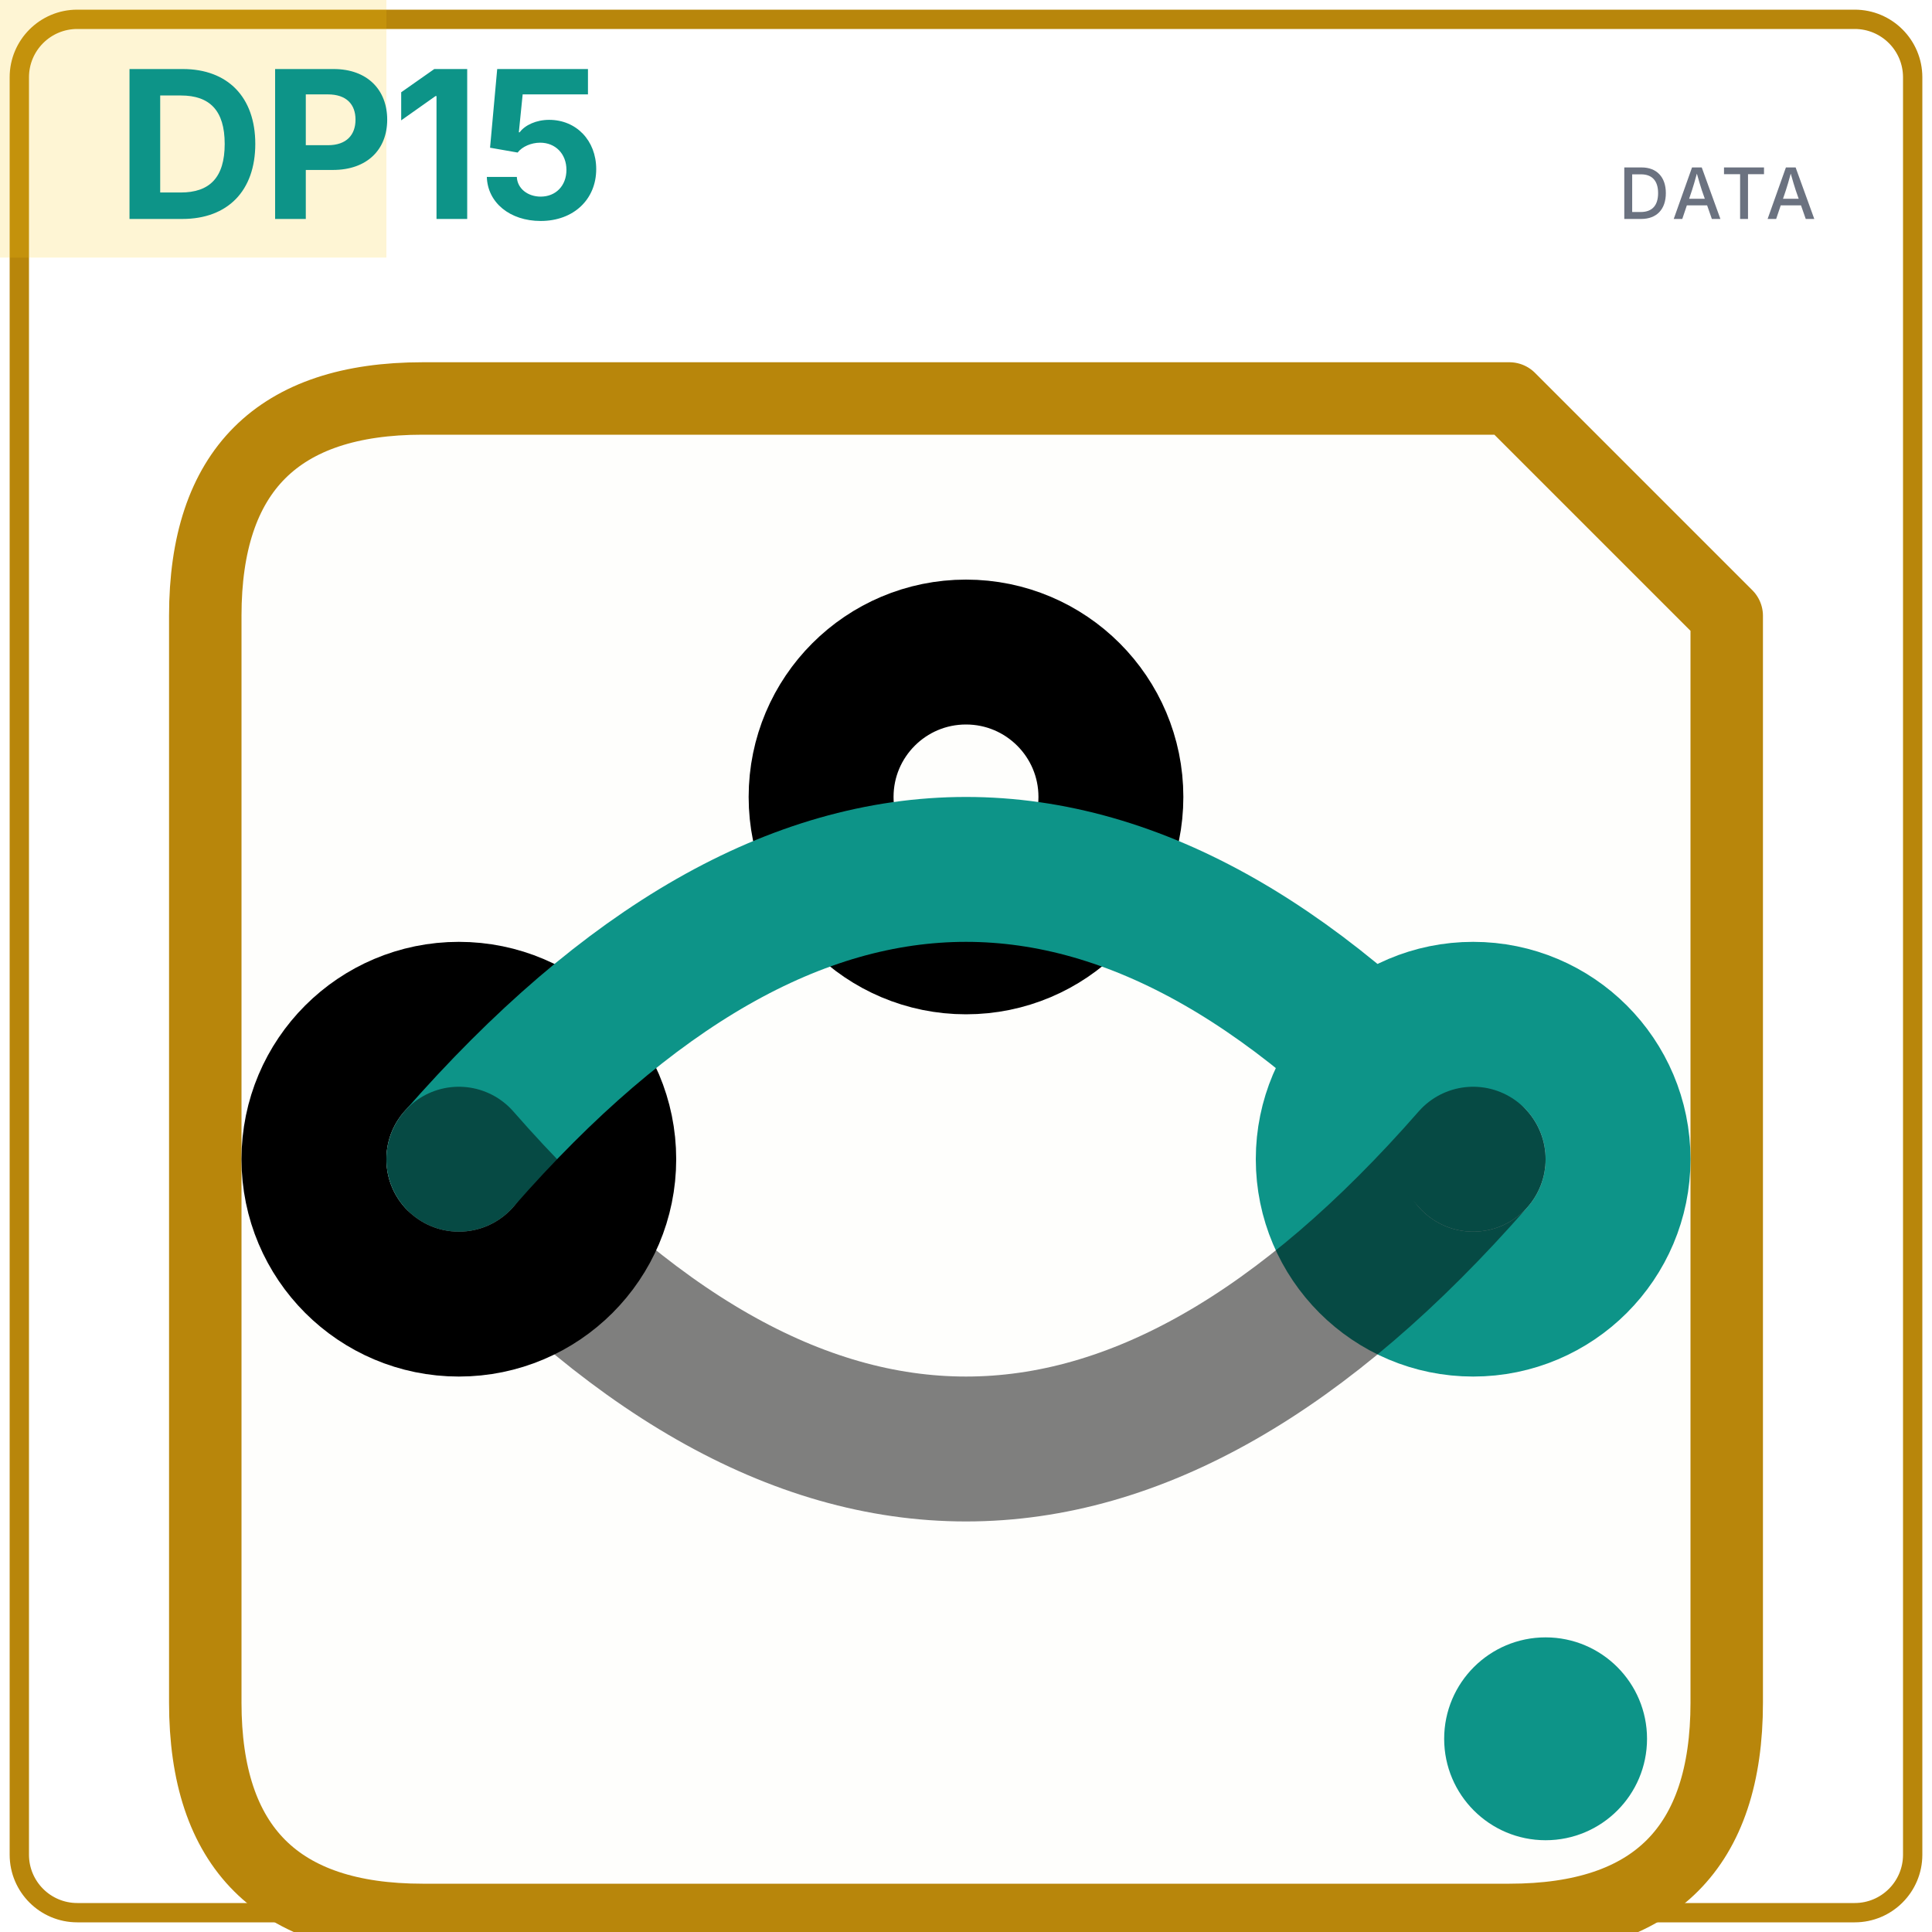
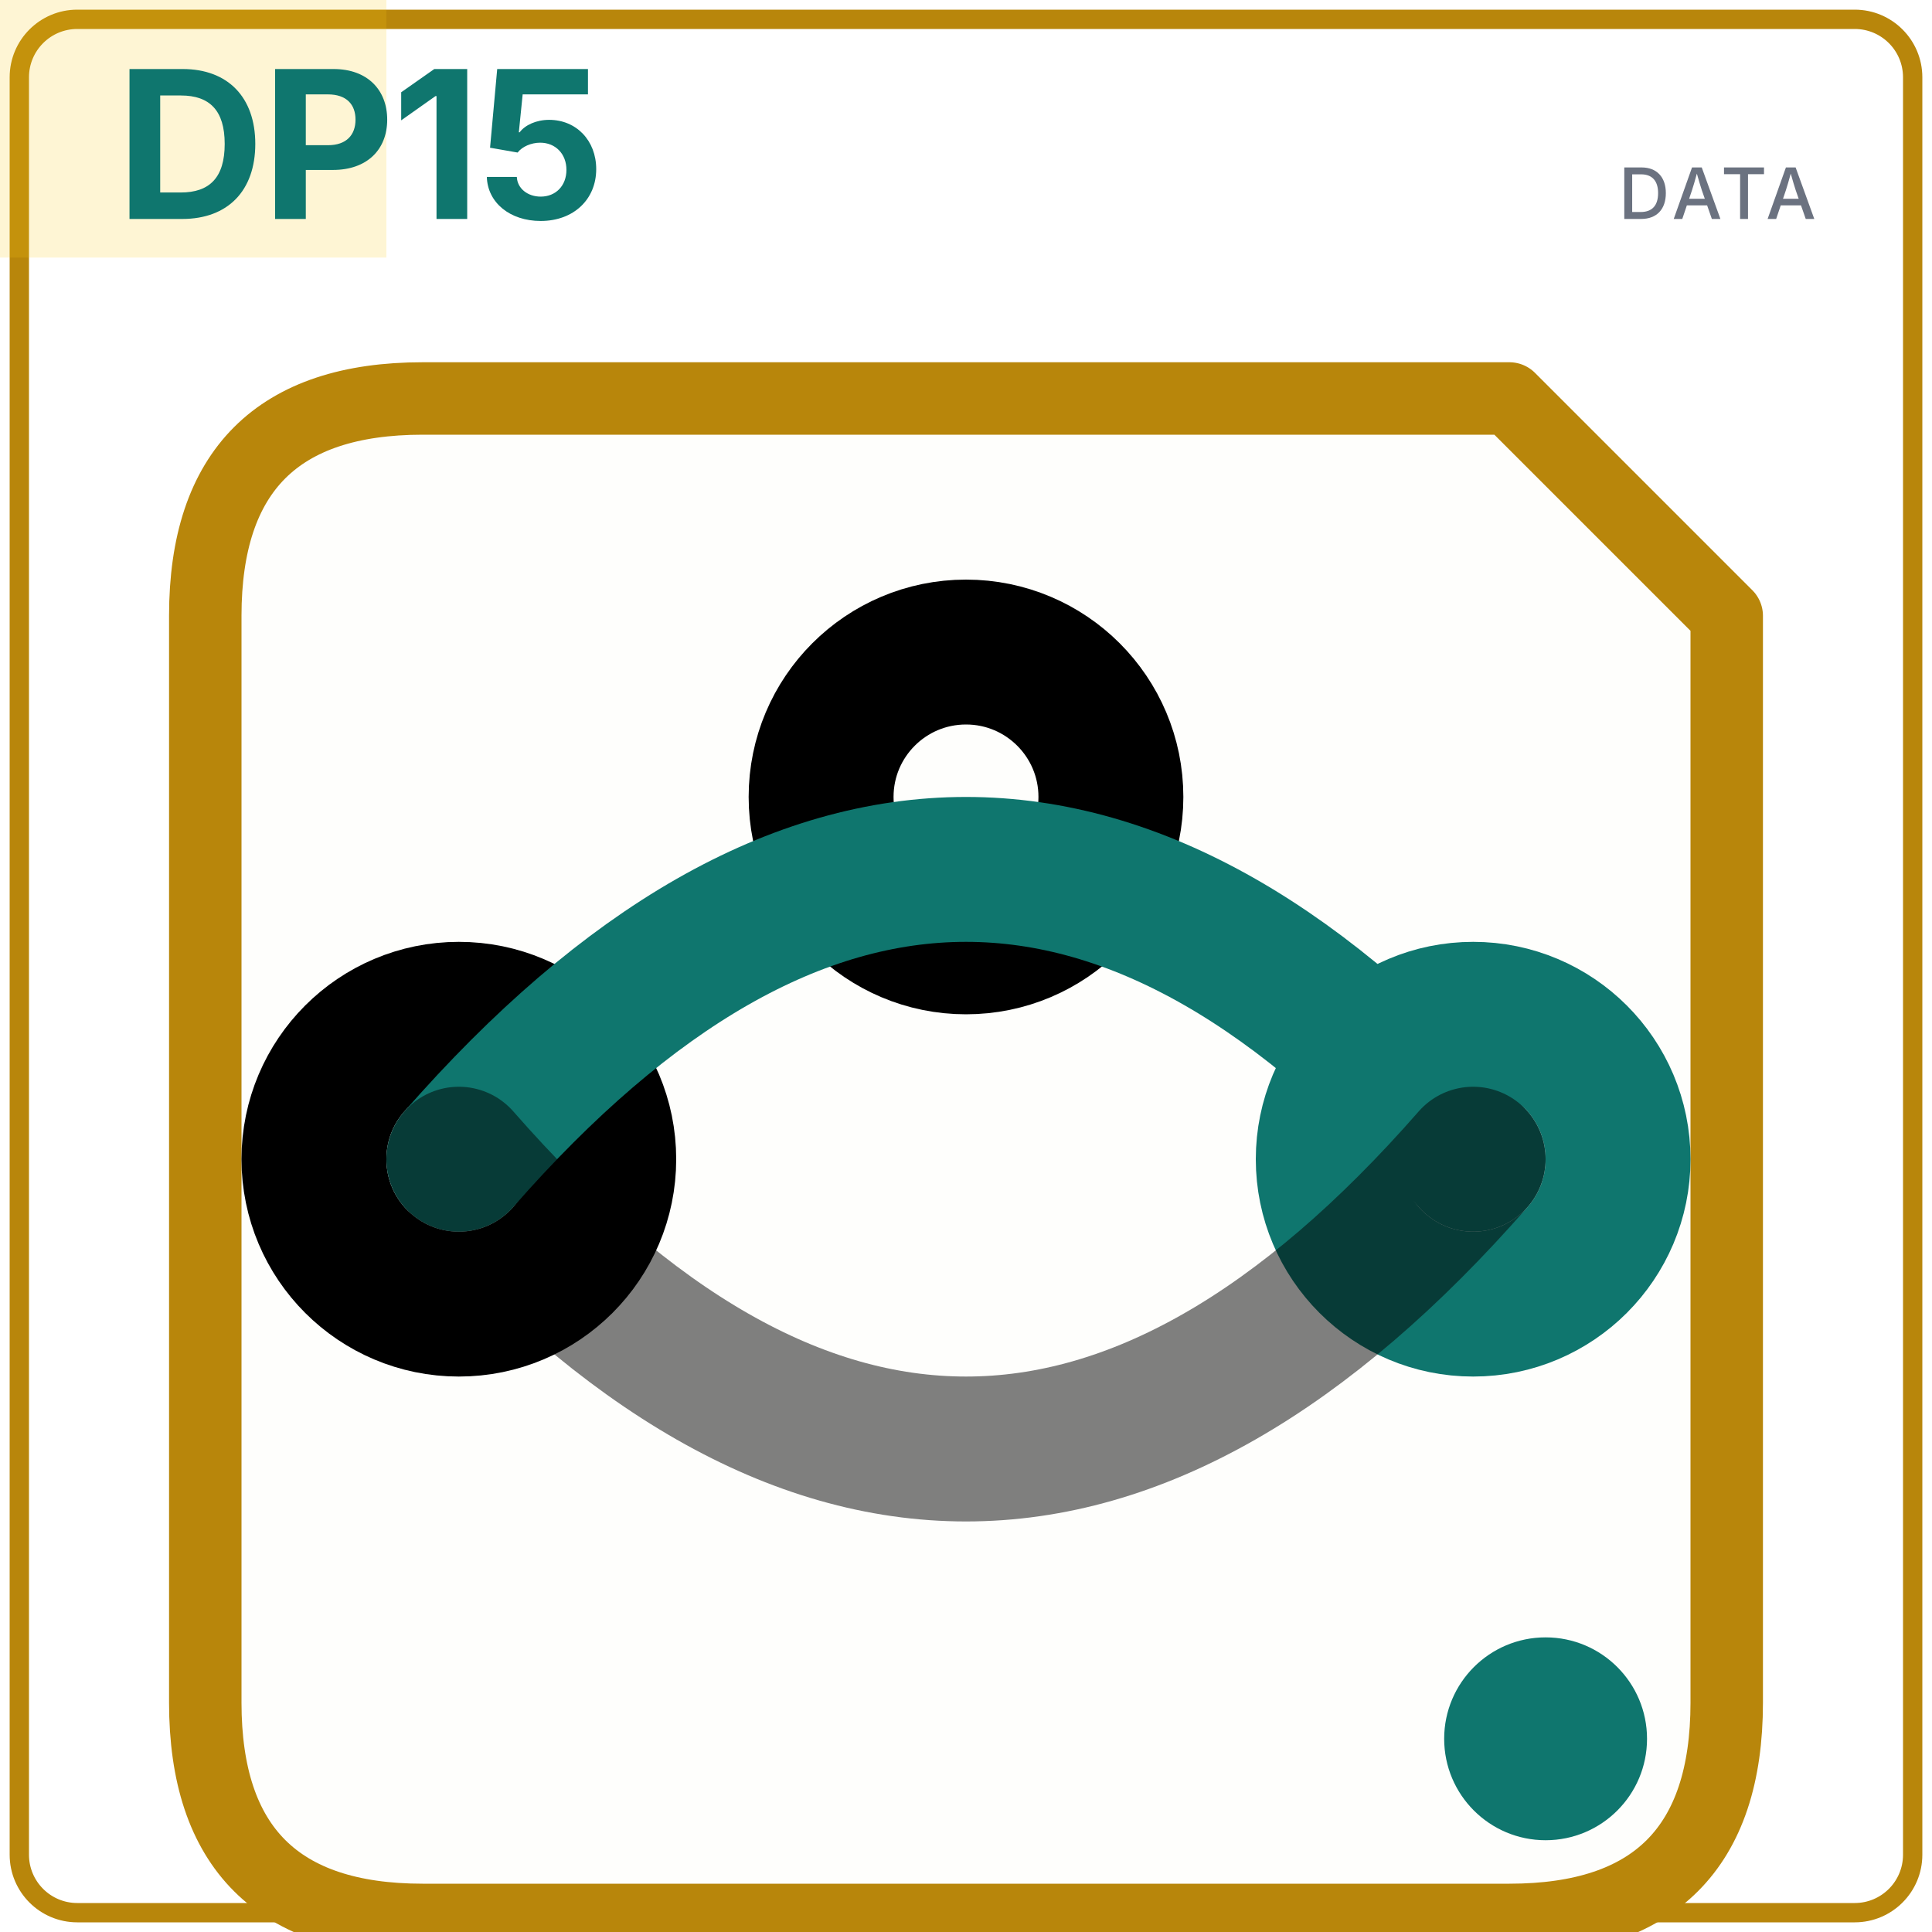
<svg xmlns="http://www.w3.org/2000/svg" viewBox="0 0 600 600" width="600" height="600" role="img" aria-labelledby="t">
  <rect width="600" height="600" fill="#ffffff" />
  <rect x="6" y="6" width="588" height="588" rx="18" fill="none" stroke="#b8860b" stroke-width="6" />
  <rect x="0" y="0" width="120" height="80" fill="#facc15" fill-opacity="0.18" />
-   <text x="36" y="68" font-family="Inter, &quot;SF Pro Text&quot;, &quot;Segoe UI&quot;, system-ui, sans-serif" font-size="64" font-weight="700" fill="#0d9488" letter-spacing="-1">DP15</text>
+   <text x="36" y="68" font-family="Inter, &quot;SF Pro Text&quot;, &quot;Segoe UI&quot;, system-ui, sans-serif" font-size="64" font-weight="700" fill="#0f766e" letter-spacing="-1">DP15</text>
  <text x="564" y="68" font-family="Inter, &quot;SF Pro Text&quot;, &quot;Segoe UI&quot;, system-ui, sans-serif" font-size="22" font-weight="500" fill="#6b7280" text-anchor="end" letter-spacing="1.5">DATA</text>
  <svg x="30" y="90" width="540" height="540" viewBox="0 0 24 24" fill="none" stroke="#1f2937" stroke-width="2" stroke-linecap="round" stroke-linejoin="round">
    <path d="M 4.5 1.5 L 19.5 1.5 L 22.5 4.5 L 22.5 19.5 Q 22.5 22.5 19.5 22.5 L 4.5 22.5 Q 1.5 22.5 1.5 19.5 L 1.5 4.5 Q 1.5 1.5 4.5 1.5 Z" fill="#f5e9c8" fill-opacity="0.06" stroke="#b8860b" stroke-width="1" />
-     <circle cx="20" cy="20" r="1.4" fill="#0d9488" stroke="none" />
+     <circle cx="20" cy="20" r="1.4" fill="#0f766e" stroke="none" />
    <circle cx="5" cy="12" r="2" stroke="currentColor" fill="none" />
    <circle cx="12" cy="7" r="2" stroke="currentColor" fill="none" />
-     <circle cx="19" cy="12" r="2" stroke="#0d9488" fill="none" />
-     <path d="M5 12 Q12 4 19 12" stroke="#0d9488" fill="none" />
+     <circle cx="19" cy="12" r="2" stroke="#0f766e" fill="none" />
+     <path d="M5 12 Q12 4 19 12" stroke="#0f766e" fill="none" />
    <path d="M5 12 Q12 20 19 12" stroke="currentColor" fill="none" stroke-opacity="0.5" />
  </svg>
</svg>
